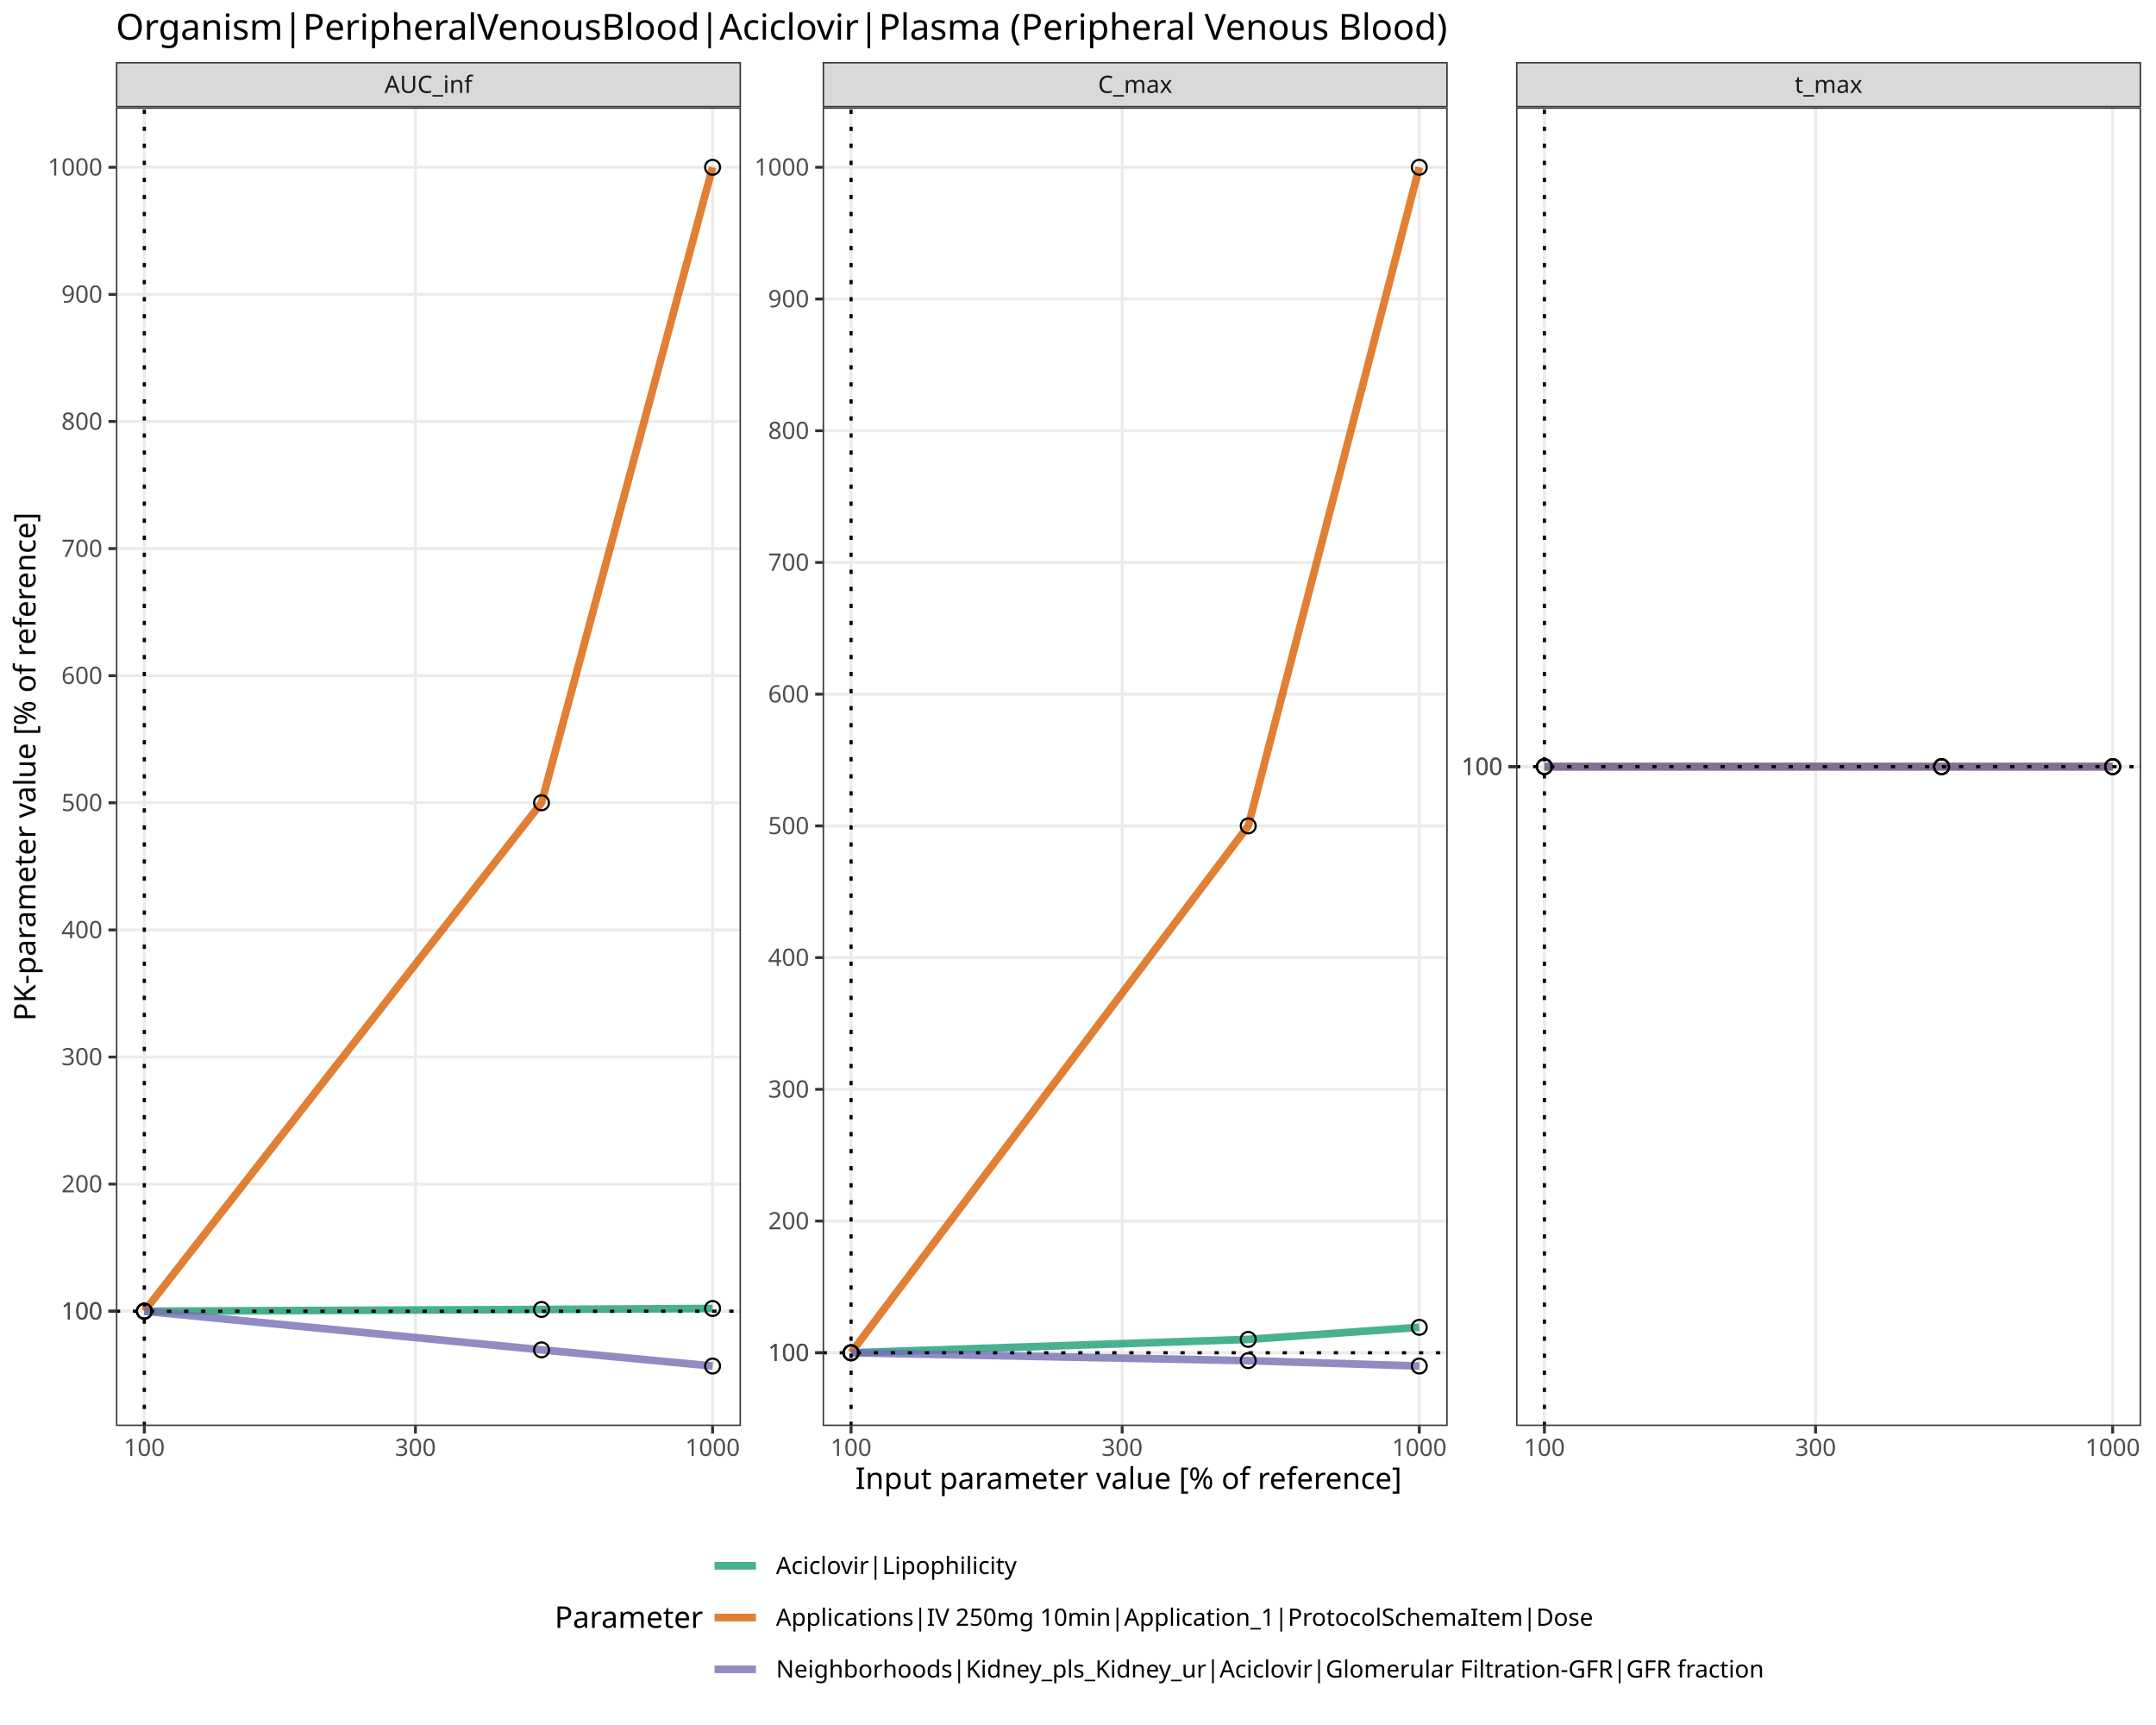
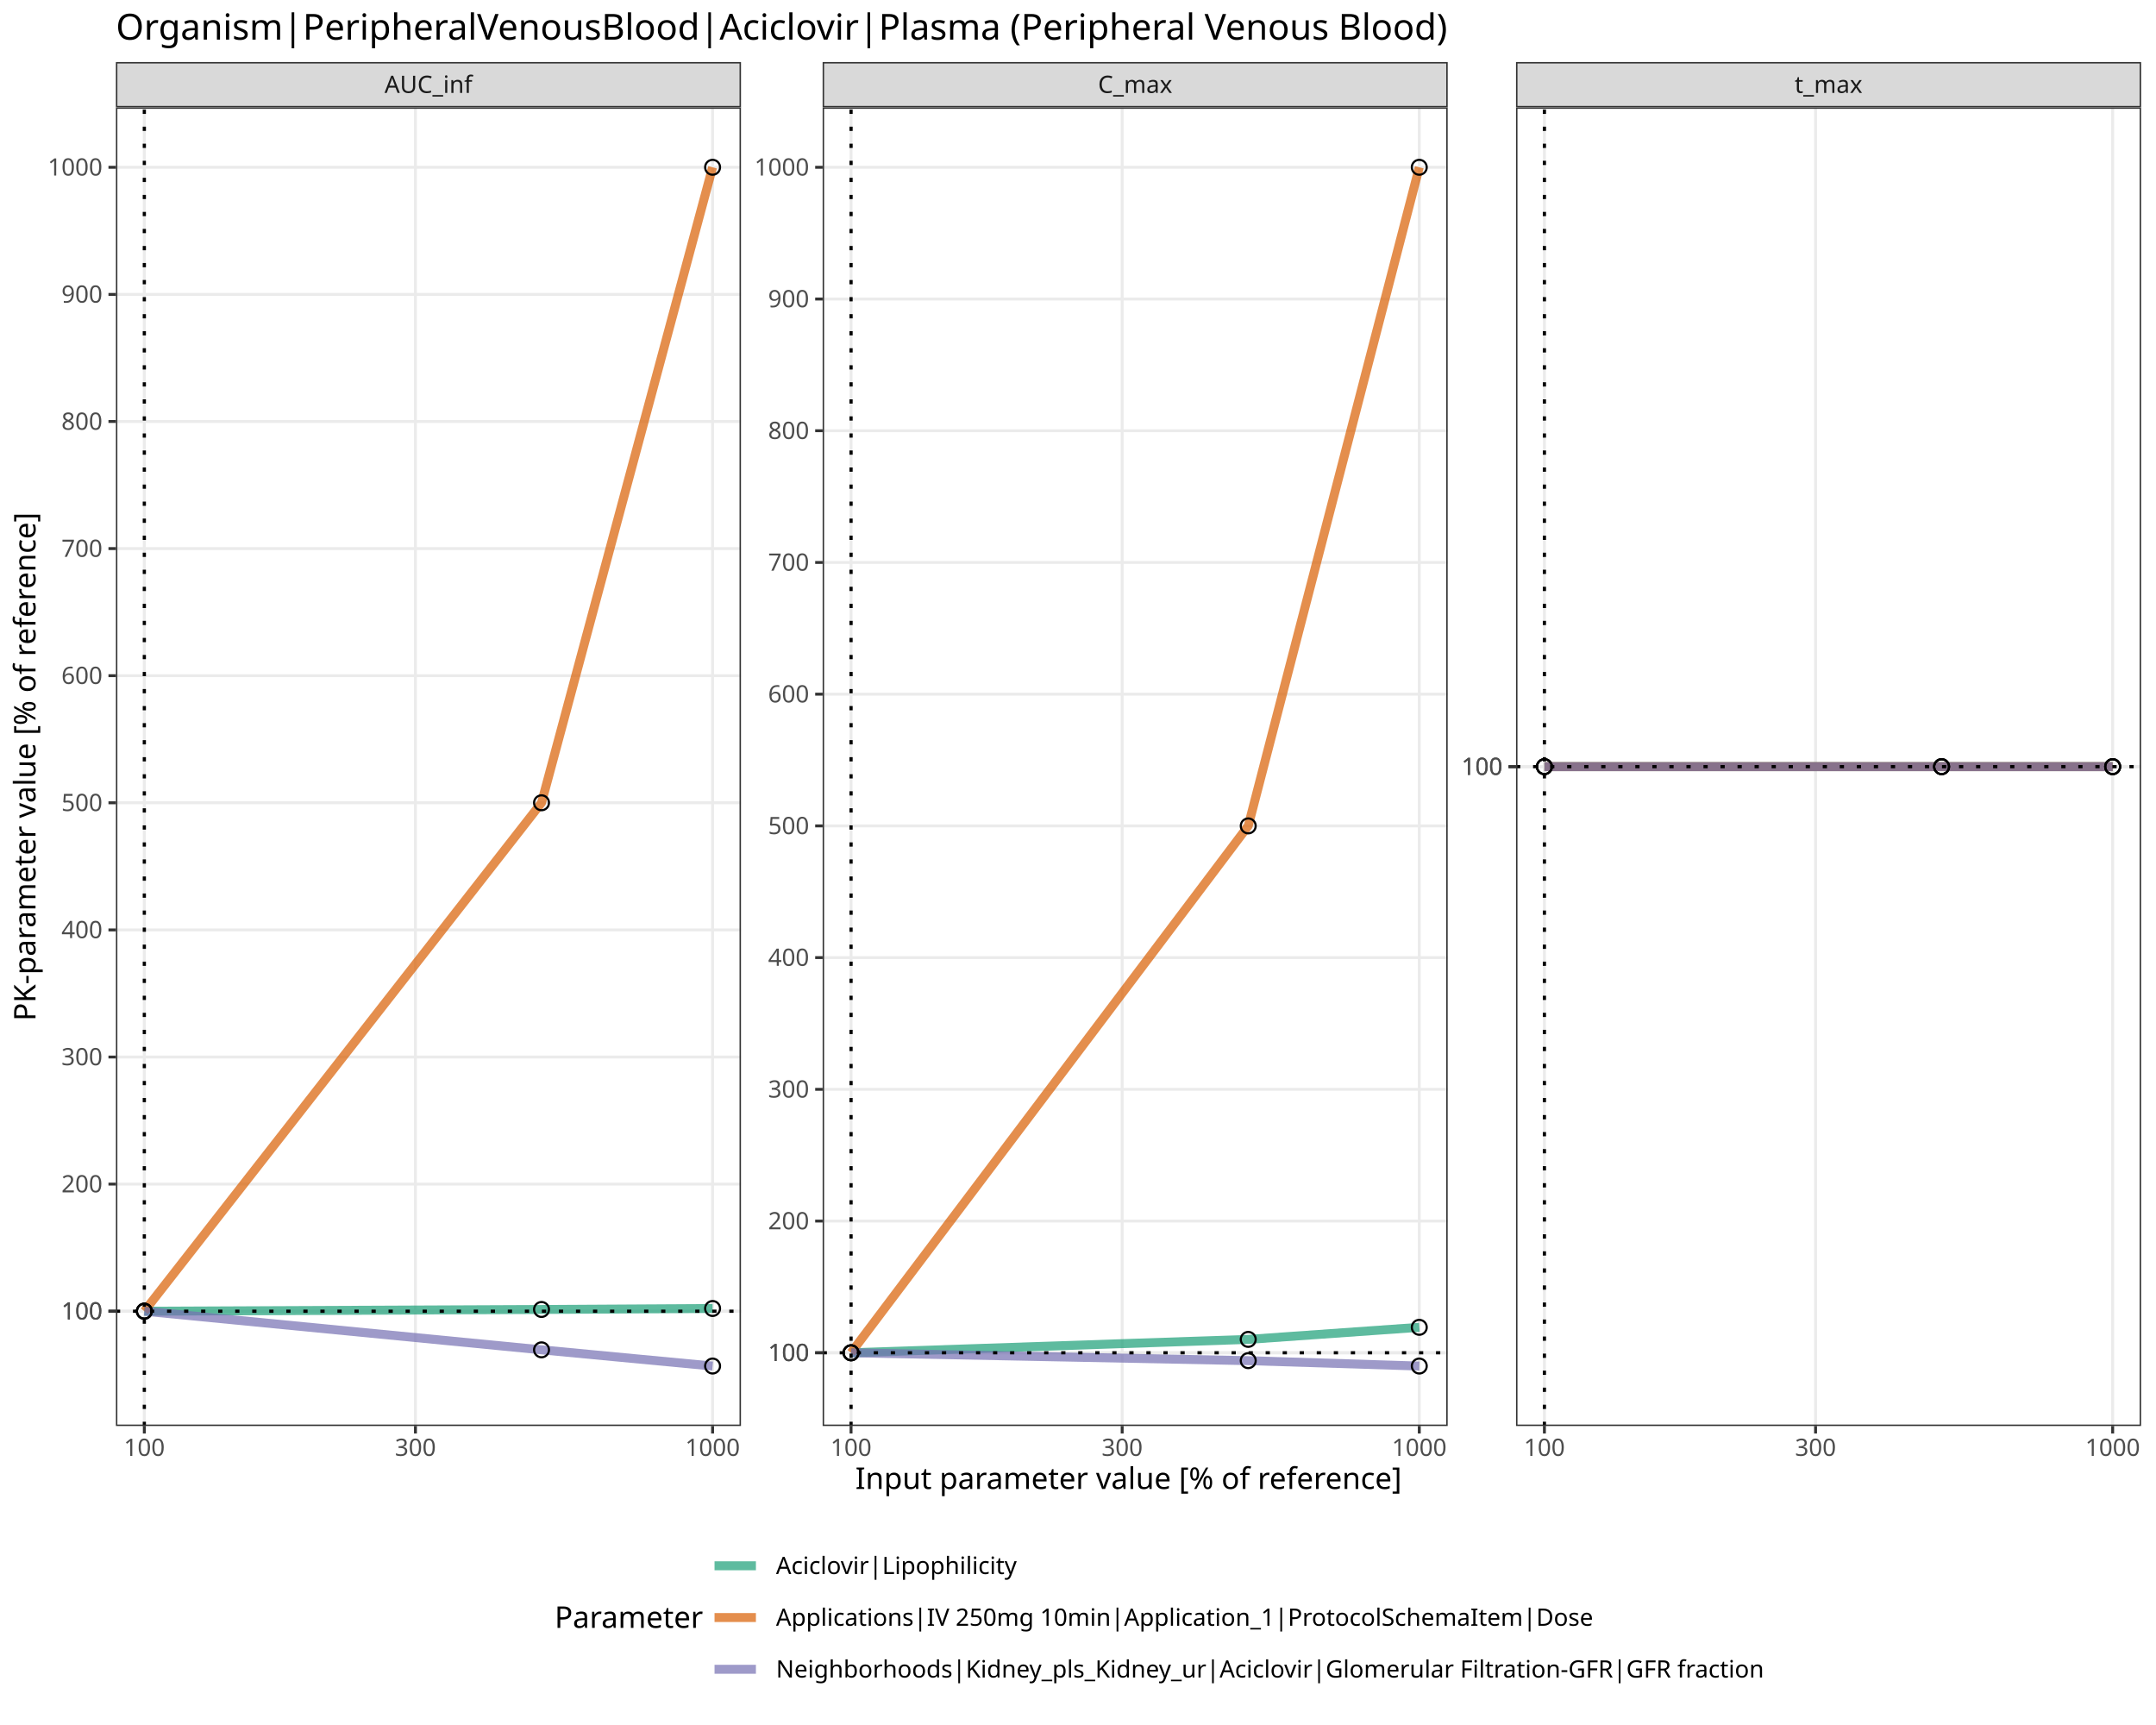
<svg xmlns="http://www.w3.org/2000/svg" class="svglite" data-engine-version="2.0" width="720.00pt" height="576.00pt" viewBox="0 0 720.00 576.00">
  <defs>
    <style type="text/css">
    .svglite line, .svglite polyline, .svglite polygon, .svglite path, .svglite rect, .svglite circle {
      fill: none;
      stroke: #000000;
      stroke-linecap: round;
      stroke-linejoin: round;
      stroke-miterlimit: 10.00;
    }
  </style>
  </defs>
  <rect width="100%" height="100%" style="stroke: none; fill: #FFFFFF;" />
  <defs>
    <clipPath id="cpMC4wMHw3MjAuMDB8MC4wMHw1NzYuMDA=">
      <rect x="0.00" y="0.00" width="720.00" height="576.00" />
    </clipPath>
  </defs>
  <g clip-path="url(#cpMC4wMHw3MjAuMDB8MC4wMHw1NzYuMDA=)">
    <rect x="0" y="0.00" width="720.00" height="576.00" style="stroke-width: 0.97; stroke: #FFFFFF; fill: #FFFFFF;" />
  </g>
  <defs>
    <clipPath id="cpMzguNzF8MjQ3LjQ2fDM1Ljg1fDQ3Ni4xNg==">
      <rect x="38.71" y="35.85" width="208.74" height="440.31" />
    </clipPath>
  </defs>
  <g clip-path="url(#cpMzguNzF8MjQ3LjQ2fDM1Ljg1fDQ3Ni4xNg==)">
    <rect x="38.71" y="35.85" width="208.74" height="440.31" style="stroke-width: 0.97; stroke: none; fill: #FFFFFF;" />
    <polyline points="38.71,437.83 247.46,437.83 " style="stroke-width: 0.97; stroke: #EBEBEB; stroke-linecap: butt;" />
    <polyline points="38.71,437.83 247.46,437.83 " style="stroke-width: 0.97; stroke: #EBEBEB; stroke-linecap: butt;" />
    <polyline points="38.71,395.39 247.46,395.39 " style="stroke-width: 0.97; stroke: #EBEBEB; stroke-linecap: butt;" />
    <polyline points="38.71,352.95 247.46,352.95 " style="stroke-width: 0.97; stroke: #EBEBEB; stroke-linecap: butt;" />
    <polyline points="38.71,310.51 247.46,310.51 " style="stroke-width: 0.97; stroke: #EBEBEB; stroke-linecap: butt;" />
    <polyline points="38.71,268.06 247.46,268.06 " style="stroke-width: 0.97; stroke: #EBEBEB; stroke-linecap: butt;" />
    <polyline points="38.71,225.62 247.46,225.62 " style="stroke-width: 0.97; stroke: #EBEBEB; stroke-linecap: butt;" />
    <polyline points="38.71,183.18 247.46,183.18 " style="stroke-width: 0.97; stroke: #EBEBEB; stroke-linecap: butt;" />
    <polyline points="38.71,140.74 247.46,140.74 " style="stroke-width: 0.97; stroke: #EBEBEB; stroke-linecap: butt;" />
    <polyline points="38.71,98.30 247.46,98.30 " style="stroke-width: 0.97; stroke: #EBEBEB; stroke-linecap: butt;" />
    <polyline points="38.71,55.86 247.46,55.86 " style="stroke-width: 0.97; stroke: #EBEBEB; stroke-linecap: butt;" />
    <polyline points="48.20,476.16 48.20,35.85 " style="stroke-width: 0.97; stroke: #EBEBEB; stroke-linecap: butt;" />
    <polyline points="138.74,476.16 138.74,35.85 " style="stroke-width: 0.97; stroke: #EBEBEB; stroke-linecap: butt;" />
    <polyline points="237.97,476.16 237.97,35.85 " style="stroke-width: 0.97; stroke: #EBEBEB; stroke-linecap: butt;" />
-     <polyline points="48.20,437.83 180.84,437.25 237.97,436.92 " style="stroke-width: 2.56; stroke: #1B9E77; stroke-opacity: 0.80; stroke-linecap: butt;" />
-     <polyline points="48.20,437.83 180.84,268.06 237.97,55.86 " style="stroke-width: 2.56; stroke: #D95F02; stroke-opacity: 0.80; stroke-linecap: butt;" />
-     <polyline points="48.20,437.83 180.84,450.73 237.97,456.14 " style="stroke-width: 2.56; stroke: #7570B3; stroke-opacity: 0.80; stroke-linecap: butt;" />
+     <polyline points="48.20,437.83 180.84,437.25 237.97,436.92 " style="stroke-width: 2.99; stroke: #1B9E77; stroke-opacity: 0.70; stroke-linecap: butt;" />
+     <polyline points="48.20,437.83 180.84,268.06 237.97,55.86 " style="stroke-width: 2.99; stroke: #D95F02; stroke-opacity: 0.70; stroke-linecap: butt;" />
+     <polyline points="48.20,437.83 180.84,450.73 237.97,456.14 " style="stroke-width: 2.99; stroke: #7570B3; stroke-opacity: 0.70; stroke-linecap: butt;" />
    <circle cx="48.20" cy="437.83" r="2.49" style="stroke-width: 0.71;" />
    <circle cx="180.84" cy="437.25" r="2.49" style="stroke-width: 0.71;" />
    <circle cx="237.97" cy="436.92" r="2.49" style="stroke-width: 0.71;" />
    <circle cx="48.20" cy="437.83" r="2.49" style="stroke-width: 0.71;" />
    <circle cx="180.84" cy="268.06" r="2.49" style="stroke-width: 0.71;" />
    <circle cx="237.97" cy="55.86" r="2.49" style="stroke-width: 0.71;" />
    <circle cx="48.20" cy="437.83" r="2.49" style="stroke-width: 0.71;" />
    <circle cx="180.84" cy="450.73" r="2.49" style="stroke-width: 0.71;" />
    <circle cx="237.97" cy="456.14" r="2.49" style="stroke-width: 0.71;" />
    <line x1="38.71" y1="437.83" x2="247.46" y2="437.83" style="stroke-width: 1.07; stroke-dasharray: 1.42,4.27; stroke-linecap: butt;" />
    <line x1="48.20" y1="476.16" x2="48.20" y2="35.85" style="stroke-width: 1.07; stroke-dasharray: 1.42,4.27; stroke-linecap: butt;" />
    <rect x="38.71" y="35.85" width="208.74" height="440.31" style="stroke-width: 0.97; stroke: #333333;" />
  </g>
  <g clip-path="url(#cpMC4wMHw3MjAuMDB8MC4wMHw1NzYuMDA=)">
</g>
  <defs>
    <clipPath id="cpMjc0LjcyfDQ4My40NnwzNS44NXw0NzYuMTY=">
      <rect x="274.72" y="35.85" width="208.74" height="440.31" />
    </clipPath>
  </defs>
  <g clip-path="url(#cpMjc0LjcyfDQ4My40NnwzNS44NXw0NzYuMTY=)">
    <rect x="274.72" y="35.85" width="208.74" height="440.31" style="stroke-width: 0.97; stroke: none; fill: #FFFFFF;" />
    <polyline points="274.72,451.71 483.46,451.71 " style="stroke-width: 0.97; stroke: #EBEBEB; stroke-linecap: butt;" />
    <polyline points="274.72,451.71 483.46,451.71 " style="stroke-width: 0.97; stroke: #EBEBEB; stroke-linecap: butt;" />
    <polyline points="274.72,407.73 483.46,407.73 " style="stroke-width: 0.97; stroke: #EBEBEB; stroke-linecap: butt;" />
    <polyline points="274.72,363.74 483.46,363.74 " style="stroke-width: 0.97; stroke: #EBEBEB; stroke-linecap: butt;" />
    <polyline points="274.72,319.76 483.46,319.76 " style="stroke-width: 0.97; stroke: #EBEBEB; stroke-linecap: butt;" />
    <polyline points="274.72,275.78 483.46,275.78 " style="stroke-width: 0.97; stroke: #EBEBEB; stroke-linecap: butt;" />
    <polyline points="274.72,231.79 483.46,231.79 " style="stroke-width: 0.97; stroke: #EBEBEB; stroke-linecap: butt;" />
    <polyline points="274.72,187.81 483.46,187.81 " style="stroke-width: 0.97; stroke: #EBEBEB; stroke-linecap: butt;" />
    <polyline points="274.72,143.83 483.46,143.83 " style="stroke-width: 0.97; stroke: #EBEBEB; stroke-linecap: butt;" />
    <polyline points="274.72,99.85 483.46,99.85 " style="stroke-width: 0.97; stroke: #EBEBEB; stroke-linecap: butt;" />
    <polyline points="274.72,55.86 483.46,55.86 " style="stroke-width: 0.97; stroke: #EBEBEB; stroke-linecap: butt;" />
    <polyline points="284.21,476.16 284.21,35.85 " style="stroke-width: 0.97; stroke: #EBEBEB; stroke-linecap: butt;" />
    <polyline points="374.75,476.16 374.75,35.85 " style="stroke-width: 0.97; stroke: #EBEBEB; stroke-linecap: butt;" />
    <polyline points="473.97,476.16 473.97,35.85 " style="stroke-width: 0.97; stroke: #EBEBEB; stroke-linecap: butt;" />
-     <polyline points="284.21,451.71 416.85,447.24 473.97,443.21 " style="stroke-width: 2.56; stroke: #1B9E77; stroke-opacity: 0.80; stroke-linecap: butt;" />
-     <polyline points="284.21,451.71 416.85,275.78 473.97,55.86 " style="stroke-width: 2.56; stroke: #D95F02; stroke-opacity: 0.80; stroke-linecap: butt;" />
-     <polyline points="284.21,451.71 416.85,454.34 473.97,456.14 " style="stroke-width: 2.56; stroke: #7570B3; stroke-opacity: 0.80; stroke-linecap: butt;" />
+     <polyline points="284.21,451.71 416.85,447.24 473.97,443.21 " style="stroke-width: 2.99; stroke: #1B9E77; stroke-opacity: 0.70; stroke-linecap: butt;" />
+     <polyline points="284.21,451.71 416.85,275.78 473.97,55.86 " style="stroke-width: 2.99; stroke: #D95F02; stroke-opacity: 0.70; stroke-linecap: butt;" />
+     <polyline points="284.21,451.71 416.85,454.34 473.97,456.14 " style="stroke-width: 2.99; stroke: #7570B3; stroke-opacity: 0.70; stroke-linecap: butt;" />
    <circle cx="284.21" cy="451.71" r="2.49" style="stroke-width: 0.71;" />
    <circle cx="416.85" cy="447.24" r="2.49" style="stroke-width: 0.71;" />
    <circle cx="473.97" cy="443.21" r="2.49" style="stroke-width: 0.71;" />
    <circle cx="284.21" cy="451.71" r="2.49" style="stroke-width: 0.71;" />
    <circle cx="416.85" cy="275.78" r="2.49" style="stroke-width: 0.71;" />
    <circle cx="473.97" cy="55.86" r="2.49" style="stroke-width: 0.71;" />
    <circle cx="284.21" cy="451.71" r="2.49" style="stroke-width: 0.71;" />
    <circle cx="416.85" cy="454.34" r="2.49" style="stroke-width: 0.71;" />
    <circle cx="473.97" cy="456.14" r="2.49" style="stroke-width: 0.71;" />
    <line x1="274.72" y1="451.71" x2="483.46" y2="451.71" style="stroke-width: 1.07; stroke-dasharray: 1.42,4.27; stroke-linecap: butt;" />
    <line x1="284.21" y1="476.16" x2="284.21" y2="35.85" style="stroke-width: 1.07; stroke-dasharray: 1.42,4.27; stroke-linecap: butt;" />
    <rect x="274.72" y="35.85" width="208.74" height="440.31" style="stroke-width: 0.97; stroke: #333333;" />
  </g>
  <g clip-path="url(#cpMC4wMHw3MjAuMDB8MC4wMHw1NzYuMDA=)">
</g>
  <defs>
    <clipPath id="cpNTA2LjI4fDcxNS4wMnwzNS44NXw0NzYuMTY=">
      <rect x="506.28" y="35.85" width="208.74" height="440.31" />
    </clipPath>
  </defs>
  <g clip-path="url(#cpNTA2LjI4fDcxNS4wMnwzNS44NXw0NzYuMTY=)">
    <rect x="506.28" y="35.85" width="208.74" height="440.31" style="stroke-width: 0.97; stroke: none; fill: #FFFFFF;" />
    <polyline points="506.28,256.00 715.02,256.00 " style="stroke-width: 0.97; stroke: #EBEBEB; stroke-linecap: butt;" />
    <polyline points="506.28,256.00 715.02,256.00 " style="stroke-width: 0.97; stroke: #EBEBEB; stroke-linecap: butt;" />
    <polyline points="515.76,476.16 515.76,35.85 " style="stroke-width: 0.97; stroke: #EBEBEB; stroke-linecap: butt;" />
    <polyline points="606.31,476.16 606.31,35.85 " style="stroke-width: 0.97; stroke: #EBEBEB; stroke-linecap: butt;" />
    <polyline points="705.53,476.16 705.53,35.85 " style="stroke-width: 0.97; stroke: #EBEBEB; stroke-linecap: butt;" />
-     <polyline points="515.76,256.00 648.40,256.00 705.53,256.00 " style="stroke-width: 2.56; stroke: #1B9E77; stroke-opacity: 0.80; stroke-linecap: butt;" />
-     <polyline points="515.76,256.00 648.40,256.00 705.53,256.00 " style="stroke-width: 2.56; stroke: #D95F02; stroke-opacity: 0.80; stroke-linecap: butt;" />
-     <polyline points="515.76,256.00 648.40,256.00 705.53,256.00 " style="stroke-width: 2.56; stroke: #7570B3; stroke-opacity: 0.80; stroke-linecap: butt;" />
+     <polyline points="515.76,256.00 648.40,256.00 705.53,256.00 " style="stroke-width: 2.99; stroke: #1B9E77; stroke-opacity: 0.70; stroke-linecap: butt;" />
+     <polyline points="515.76,256.00 648.40,256.00 705.53,256.00 " style="stroke-width: 2.99; stroke: #D95F02; stroke-opacity: 0.70; stroke-linecap: butt;" />
+     <polyline points="515.76,256.00 648.40,256.00 705.53,256.00 " style="stroke-width: 2.99; stroke: #7570B3; stroke-opacity: 0.70; stroke-linecap: butt;" />
    <circle cx="515.76" cy="256.00" r="2.49" style="stroke-width: 0.71;" />
    <circle cx="648.40" cy="256.00" r="2.49" style="stroke-width: 0.71;" />
    <circle cx="705.53" cy="256.00" r="2.49" style="stroke-width: 0.71;" />
    <circle cx="515.76" cy="256.00" r="2.49" style="stroke-width: 0.71;" />
    <circle cx="648.40" cy="256.00" r="2.49" style="stroke-width: 0.71;" />
    <circle cx="705.53" cy="256.00" r="2.49" style="stroke-width: 0.71;" />
    <circle cx="515.76" cy="256.00" r="2.49" style="stroke-width: 0.71;" />
    <circle cx="648.40" cy="256.00" r="2.49" style="stroke-width: 0.71;" />
    <circle cx="705.53" cy="256.00" r="2.49" style="stroke-width: 0.71;" />
    <line x1="506.28" y1="256.00" x2="715.02" y2="256.00" style="stroke-width: 1.07; stroke-dasharray: 1.42,4.27; stroke-linecap: butt;" />
    <line x1="515.76" y1="476.16" x2="515.76" y2="35.85" style="stroke-width: 1.07; stroke-dasharray: 1.42,4.27; stroke-linecap: butt;" />
    <rect x="506.28" y="35.85" width="208.74" height="440.31" style="stroke-width: 0.97; stroke: #333333;" />
  </g>
  <g clip-path="url(#cpMC4wMHw3MjAuMDB8MC4wMHw1NzYuMDA=)">
</g>
  <defs>
    <clipPath id="cpMzguNzF8MjQ3LjQ2fDIwLjcxfDM1Ljg1">
      <rect x="38.71" y="20.71" width="208.74" height="15.14" />
    </clipPath>
  </defs>
  <g clip-path="url(#cpMzguNzF8MjQ3LjQ2fDIwLjcxfDM1Ljg1)">
    <rect x="38.71" y="20.71" width="208.74" height="15.14" style="stroke-width: 0.97; stroke: #333333; fill: #D9D9D9;" />
    <text x="143.08" y="31.03" text-anchor="middle" style="font-size: 8.00px; fill: #1A1A1A; font-family: sans;" textLength="29.79px" lengthAdjust="spacingAndGlyphs">AUC_inf</text>
  </g>
  <g clip-path="url(#cpMC4wMHw3MjAuMDB8MC4wMHw1NzYuMDA=)">
</g>
  <defs>
    <clipPath id="cpMjc0LjcyfDQ4My40NnwyMC43MXwzNS44NQ==">
      <rect x="274.72" y="20.71" width="208.74" height="15.14" />
    </clipPath>
  </defs>
  <g clip-path="url(#cpMjc0LjcyfDQ4My40NnwyMC43MXwzNS44NQ==)">
    <rect x="274.72" y="20.71" width="208.74" height="15.14" style="stroke-width: 0.97; stroke: #333333; fill: #D9D9D9;" />
    <text x="379.09" y="31.03" text-anchor="middle" style="font-size: 8.00px; fill: #1A1A1A; font-family: sans;" textLength="25.35px" lengthAdjust="spacingAndGlyphs">C_max</text>
  </g>
  <g clip-path="url(#cpMC4wMHw3MjAuMDB8MC4wMHw1NzYuMDA=)">
</g>
  <defs>
    <clipPath id="cpNTA2LjI4fDcxNS4wMnwyMC43MXwzNS44NQ==">
      <rect x="506.28" y="20.71" width="208.74" height="15.14" />
    </clipPath>
  </defs>
  <g clip-path="url(#cpNTA2LjI4fDcxNS4wMnwyMC43MXwzNS44NQ==)">
    <rect x="506.28" y="20.71" width="208.74" height="15.14" style="stroke-width: 0.97; stroke: #333333; fill: #D9D9D9;" />
    <text x="610.65" y="31.03" text-anchor="middle" style="font-size: 8.00px; fill: #1A1A1A; font-family: sans;" textLength="21.79px" lengthAdjust="spacingAndGlyphs">t_max</text>
  </g>
  <g clip-path="url(#cpMC4wMHw3MjAuMDB8MC4wMHw1NzYuMDA=)">
    <polyline points="48.20,478.65 48.20,476.16 " style="stroke-width: 0.97; stroke: #333333; stroke-linecap: butt;" />
    <polyline points="138.74,478.65 138.74,476.16 " style="stroke-width: 0.97; stroke: #333333; stroke-linecap: butt;" />
    <polyline points="237.97,478.65 237.97,476.16 " style="stroke-width: 0.97; stroke: #333333; stroke-linecap: butt;" />
    <text x="48.20" y="486.14" text-anchor="middle" style="font-size: 8.00px; fill: #4D4D4D; font-family: sans;" textLength="13.35px" lengthAdjust="spacingAndGlyphs">100</text>
    <text x="138.74" y="486.14" text-anchor="middle" style="font-size: 8.00px; fill: #4D4D4D; font-family: sans;" textLength="13.35px" lengthAdjust="spacingAndGlyphs">300</text>
    <text x="237.97" y="486.14" text-anchor="middle" style="font-size: 8.00px; fill: #4D4D4D; font-family: sans;" textLength="17.80px" lengthAdjust="spacingAndGlyphs">1000</text>
    <polyline points="284.21,478.65 284.21,476.16 " style="stroke-width: 0.97; stroke: #333333; stroke-linecap: butt;" />
    <polyline points="374.75,478.65 374.75,476.16 " style="stroke-width: 0.97; stroke: #333333; stroke-linecap: butt;" />
    <polyline points="473.97,478.65 473.97,476.16 " style="stroke-width: 0.97; stroke: #333333; stroke-linecap: butt;" />
    <text x="284.21" y="486.14" text-anchor="middle" style="font-size: 8.00px; fill: #4D4D4D; font-family: sans;" textLength="13.35px" lengthAdjust="spacingAndGlyphs">100</text>
    <text x="374.75" y="486.14" text-anchor="middle" style="font-size: 8.00px; fill: #4D4D4D; font-family: sans;" textLength="13.35px" lengthAdjust="spacingAndGlyphs">300</text>
    <text x="473.97" y="486.14" text-anchor="middle" style="font-size: 8.00px; fill: #4D4D4D; font-family: sans;" textLength="17.80px" lengthAdjust="spacingAndGlyphs">1000</text>
    <polyline points="515.76,478.65 515.76,476.16 " style="stroke-width: 0.97; stroke: #333333; stroke-linecap: butt;" />
    <polyline points="606.31,478.65 606.31,476.16 " style="stroke-width: 0.97; stroke: #333333; stroke-linecap: butt;" />
    <polyline points="705.53,478.65 705.53,476.16 " style="stroke-width: 0.97; stroke: #333333; stroke-linecap: butt;" />
    <text x="515.76" y="486.14" text-anchor="middle" style="font-size: 8.00px; fill: #4D4D4D; font-family: sans;" textLength="13.35px" lengthAdjust="spacingAndGlyphs">100</text>
    <text x="606.31" y="486.14" text-anchor="middle" style="font-size: 8.00px; fill: #4D4D4D; font-family: sans;" textLength="13.35px" lengthAdjust="spacingAndGlyphs">300</text>
    <text x="705.53" y="486.14" text-anchor="middle" style="font-size: 8.00px; fill: #4D4D4D; font-family: sans;" textLength="17.80px" lengthAdjust="spacingAndGlyphs">1000</text>
    <text x="501.79" y="258.75" text-anchor="end" style="font-size: 8.00px; fill: #4D4D4D; font-family: sans;" textLength="13.35px" lengthAdjust="spacingAndGlyphs">100</text>
    <text x="501.79" y="258.75" text-anchor="end" style="font-size: 8.00px; fill: #4D4D4D; font-family: sans;" textLength="13.35px" lengthAdjust="spacingAndGlyphs">100</text>
    <polyline points="503.78,256.00 506.28,256.00 " style="stroke-width: 0.97; stroke: #333333; stroke-linecap: butt;" />
    <polyline points="503.78,256.00 506.28,256.00 " style="stroke-width: 0.97; stroke: #333333; stroke-linecap: butt;" />
    <text x="270.23" y="454.46" text-anchor="end" style="font-size: 8.00px; fill: #4D4D4D; font-family: sans;" textLength="13.35px" lengthAdjust="spacingAndGlyphs">100</text>
    <text x="270.23" y="454.46" text-anchor="end" style="font-size: 8.00px; fill: #4D4D4D; font-family: sans;" textLength="13.35px" lengthAdjust="spacingAndGlyphs">100</text>
    <text x="270.23" y="410.48" text-anchor="end" style="font-size: 8.00px; fill: #4D4D4D; font-family: sans;" textLength="13.35px" lengthAdjust="spacingAndGlyphs">200</text>
    <text x="270.23" y="366.50" text-anchor="end" style="font-size: 8.00px; fill: #4D4D4D; font-family: sans;" textLength="13.35px" lengthAdjust="spacingAndGlyphs">300</text>
    <text x="270.23" y="322.51" text-anchor="end" style="font-size: 8.00px; fill: #4D4D4D; font-family: sans;" textLength="13.35px" lengthAdjust="spacingAndGlyphs">400</text>
    <text x="270.23" y="278.53" text-anchor="end" style="font-size: 8.00px; fill: #4D4D4D; font-family: sans;" textLength="13.35px" lengthAdjust="spacingAndGlyphs">500</text>
    <text x="270.23" y="234.55" text-anchor="end" style="font-size: 8.00px; fill: #4D4D4D; font-family: sans;" textLength="13.35px" lengthAdjust="spacingAndGlyphs">600</text>
    <text x="270.23" y="190.56" text-anchor="end" style="font-size: 8.00px; fill: #4D4D4D; font-family: sans;" textLength="13.35px" lengthAdjust="spacingAndGlyphs">700</text>
    <text x="270.23" y="146.58" text-anchor="end" style="font-size: 8.00px; fill: #4D4D4D; font-family: sans;" textLength="13.35px" lengthAdjust="spacingAndGlyphs">800</text>
    <text x="270.23" y="102.60" text-anchor="end" style="font-size: 8.00px; fill: #4D4D4D; font-family: sans;" textLength="13.35px" lengthAdjust="spacingAndGlyphs">900</text>
    <text x="270.23" y="58.62" text-anchor="end" style="font-size: 8.00px; fill: #4D4D4D; font-family: sans;" textLength="17.80px" lengthAdjust="spacingAndGlyphs">1000</text>
    <polyline points="272.23,451.71 274.72,451.71 " style="stroke-width: 0.97; stroke: #333333; stroke-linecap: butt;" />
    <polyline points="272.23,451.71 274.72,451.71 " style="stroke-width: 0.97; stroke: #333333; stroke-linecap: butt;" />
    <polyline points="272.23,407.73 274.72,407.73 " style="stroke-width: 0.97; stroke: #333333; stroke-linecap: butt;" />
    <polyline points="272.23,363.74 274.72,363.74 " style="stroke-width: 0.97; stroke: #333333; stroke-linecap: butt;" />
    <polyline points="272.23,319.76 274.72,319.76 " style="stroke-width: 0.97; stroke: #333333; stroke-linecap: butt;" />
    <polyline points="272.23,275.78 274.72,275.78 " style="stroke-width: 0.97; stroke: #333333; stroke-linecap: butt;" />
    <polyline points="272.23,231.79 274.72,231.79 " style="stroke-width: 0.97; stroke: #333333; stroke-linecap: butt;" />
    <polyline points="272.23,187.81 274.72,187.81 " style="stroke-width: 0.97; stroke: #333333; stroke-linecap: butt;" />
    <polyline points="272.23,143.83 274.72,143.83 " style="stroke-width: 0.97; stroke: #333333; stroke-linecap: butt;" />
    <polyline points="272.23,99.85 274.72,99.85 " style="stroke-width: 0.97; stroke: #333333; stroke-linecap: butt;" />
    <polyline points="272.23,55.86 274.72,55.86 " style="stroke-width: 0.97; stroke: #333333; stroke-linecap: butt;" />
    <text x="34.23" y="440.58" text-anchor="end" style="font-size: 8.00px; fill: #4D4D4D; font-family: sans;" textLength="13.35px" lengthAdjust="spacingAndGlyphs">100</text>
    <text x="34.23" y="440.58" text-anchor="end" style="font-size: 8.00px; fill: #4D4D4D; font-family: sans;" textLength="13.35px" lengthAdjust="spacingAndGlyphs">100</text>
    <text x="34.23" y="398.14" text-anchor="end" style="font-size: 8.00px; fill: #4D4D4D; font-family: sans;" textLength="13.35px" lengthAdjust="spacingAndGlyphs">200</text>
    <text x="34.23" y="355.70" text-anchor="end" style="font-size: 8.00px; fill: #4D4D4D; font-family: sans;" textLength="13.35px" lengthAdjust="spacingAndGlyphs">300</text>
    <text x="34.23" y="313.26" text-anchor="end" style="font-size: 8.00px; fill: #4D4D4D; font-family: sans;" textLength="13.35px" lengthAdjust="spacingAndGlyphs">400</text>
    <text x="34.23" y="270.82" text-anchor="end" style="font-size: 8.00px; fill: #4D4D4D; font-family: sans;" textLength="13.35px" lengthAdjust="spacingAndGlyphs">500</text>
    <text x="34.23" y="228.38" text-anchor="end" style="font-size: 8.00px; fill: #4D4D4D; font-family: sans;" textLength="13.35px" lengthAdjust="spacingAndGlyphs">600</text>
    <text x="34.23" y="185.94" text-anchor="end" style="font-size: 8.00px; fill: #4D4D4D; font-family: sans;" textLength="13.35px" lengthAdjust="spacingAndGlyphs">700</text>
    <text x="34.23" y="143.50" text-anchor="end" style="font-size: 8.00px; fill: #4D4D4D; font-family: sans;" textLength="13.35px" lengthAdjust="spacingAndGlyphs">800</text>
    <text x="34.23" y="101.06" text-anchor="end" style="font-size: 8.00px; fill: #4D4D4D; font-family: sans;" textLength="13.35px" lengthAdjust="spacingAndGlyphs">900</text>
    <text x="34.23" y="58.62" text-anchor="end" style="font-size: 8.00px; fill: #4D4D4D; font-family: sans;" textLength="17.80px" lengthAdjust="spacingAndGlyphs">1000</text>
    <polyline points="36.22,437.83 38.71,437.83 " style="stroke-width: 0.97; stroke: #333333; stroke-linecap: butt;" />
    <polyline points="36.22,437.83 38.71,437.83 " style="stroke-width: 0.97; stroke: #333333; stroke-linecap: butt;" />
    <polyline points="36.22,395.39 38.71,395.39 " style="stroke-width: 0.97; stroke: #333333; stroke-linecap: butt;" />
    <polyline points="36.22,352.95 38.71,352.95 " style="stroke-width: 0.97; stroke: #333333; stroke-linecap: butt;" />
    <polyline points="36.22,310.51 38.71,310.51 " style="stroke-width: 0.97; stroke: #333333; stroke-linecap: butt;" />
    <polyline points="36.22,268.06 38.71,268.06 " style="stroke-width: 0.97; stroke: #333333; stroke-linecap: butt;" />
    <polyline points="36.22,225.62 38.71,225.62 " style="stroke-width: 0.97; stroke: #333333; stroke-linecap: butt;" />
    <polyline points="36.22,183.18 38.71,183.18 " style="stroke-width: 0.97; stroke: #333333; stroke-linecap: butt;" />
    <polyline points="36.22,140.74 38.71,140.74 " style="stroke-width: 0.97; stroke: #333333; stroke-linecap: butt;" />
    <polyline points="36.22,98.30 38.71,98.30 " style="stroke-width: 0.97; stroke: #333333; stroke-linecap: butt;" />
    <polyline points="36.22,55.86 38.71,55.86 " style="stroke-width: 0.97; stroke: #333333; stroke-linecap: butt;" />
    <text x="376.87" y="497.18" text-anchor="middle" style="font-size: 10.00px; font-family: sans;" textLength="170.66px" lengthAdjust="spacingAndGlyphs">Input parameter value [% of reference]</text>
    <text transform="translate(11.86,256.00) rotate(-90)" text-anchor="middle" style="font-size: 10.00px; font-family: sans;" textLength="162.32px" lengthAdjust="spacingAndGlyphs">PK-parameter value [% of reference]</text>
    <rect x="180.23" y="509.22" width="393.26" height="61.80" style="stroke-width: 0.97; stroke: none; fill: #FFFFFF;" />
    <text x="185.22" y="543.56" style="font-size: 10.00px; font-family: sans;" textLength="46.69px" lengthAdjust="spacingAndGlyphs">Parameter</text>
    <rect x="236.89" y="514.20" width="17.28" height="17.28" style="stroke-width: 0.97; stroke: none; fill: #FFFFFF;" />
-     <line x1="238.62" y1="522.84" x2="252.44" y2="522.84" style="stroke-width: 2.56; stroke: #1B9E77; stroke-opacity: 0.80; stroke-linecap: butt;" />
+     <line x1="238.62" y1="522.84" x2="252.44" y2="522.84" style="stroke-width: 2.99; stroke: #1B9E77; stroke-opacity: 0.70; stroke-linecap: butt;" />
    <rect x="236.89" y="531.48" width="17.28" height="17.28" style="stroke-width: 0.97; stroke: none; fill: #FFFFFF;" />
-     <line x1="238.62" y1="540.12" x2="252.44" y2="540.12" style="stroke-width: 2.56; stroke: #D95F02; stroke-opacity: 0.80; stroke-linecap: butt;" />
+     <line x1="238.62" y1="540.12" x2="252.44" y2="540.12" style="stroke-width: 2.99; stroke: #D95F02; stroke-opacity: 0.70; stroke-linecap: butt;" />
    <rect x="236.89" y="548.76" width="17.28" height="17.28" style="stroke-width: 0.97; stroke: none; fill: #FFFFFF;" />
-     <line x1="238.62" y1="557.40" x2="252.44" y2="557.40" style="stroke-width: 2.56; stroke: #7570B3; stroke-opacity: 0.80; stroke-linecap: butt;" />
+     <line x1="238.62" y1="557.40" x2="252.44" y2="557.40" style="stroke-width: 2.99; stroke: #7570B3; stroke-opacity: 0.70; stroke-linecap: butt;" />
    <text x="259.15" y="525.59" style="font-size: 8.00px; font-family: sans;" textLength="73.22px" lengthAdjust="spacingAndGlyphs">Aciclovir|Lipophilicity</text>
    <text x="259.15" y="542.87" style="font-size: 8.00px; font-family: sans;" textLength="250.71px" lengthAdjust="spacingAndGlyphs">Applications|IV 250mg 10min|Application_1|ProtocolSchemaItem|Dose</text>
    <text x="259.15" y="560.15" style="font-size: 8.00px; font-family: sans;" textLength="309.36px" lengthAdjust="spacingAndGlyphs">Neighborhoods|Kidney_pls_Kidney_ur|Aciclovir|Glomerular Filtration-GFR|GFR fraction</text>
    <text x="38.71" y="13.24" style="font-size: 12.00px; font-family: sans;" textLength="416.28px" lengthAdjust="spacingAndGlyphs">Organism|PeripheralVenousBlood|Aciclovir|Plasma (Peripheral Venous Blood)</text>
  </g>
</svg>
